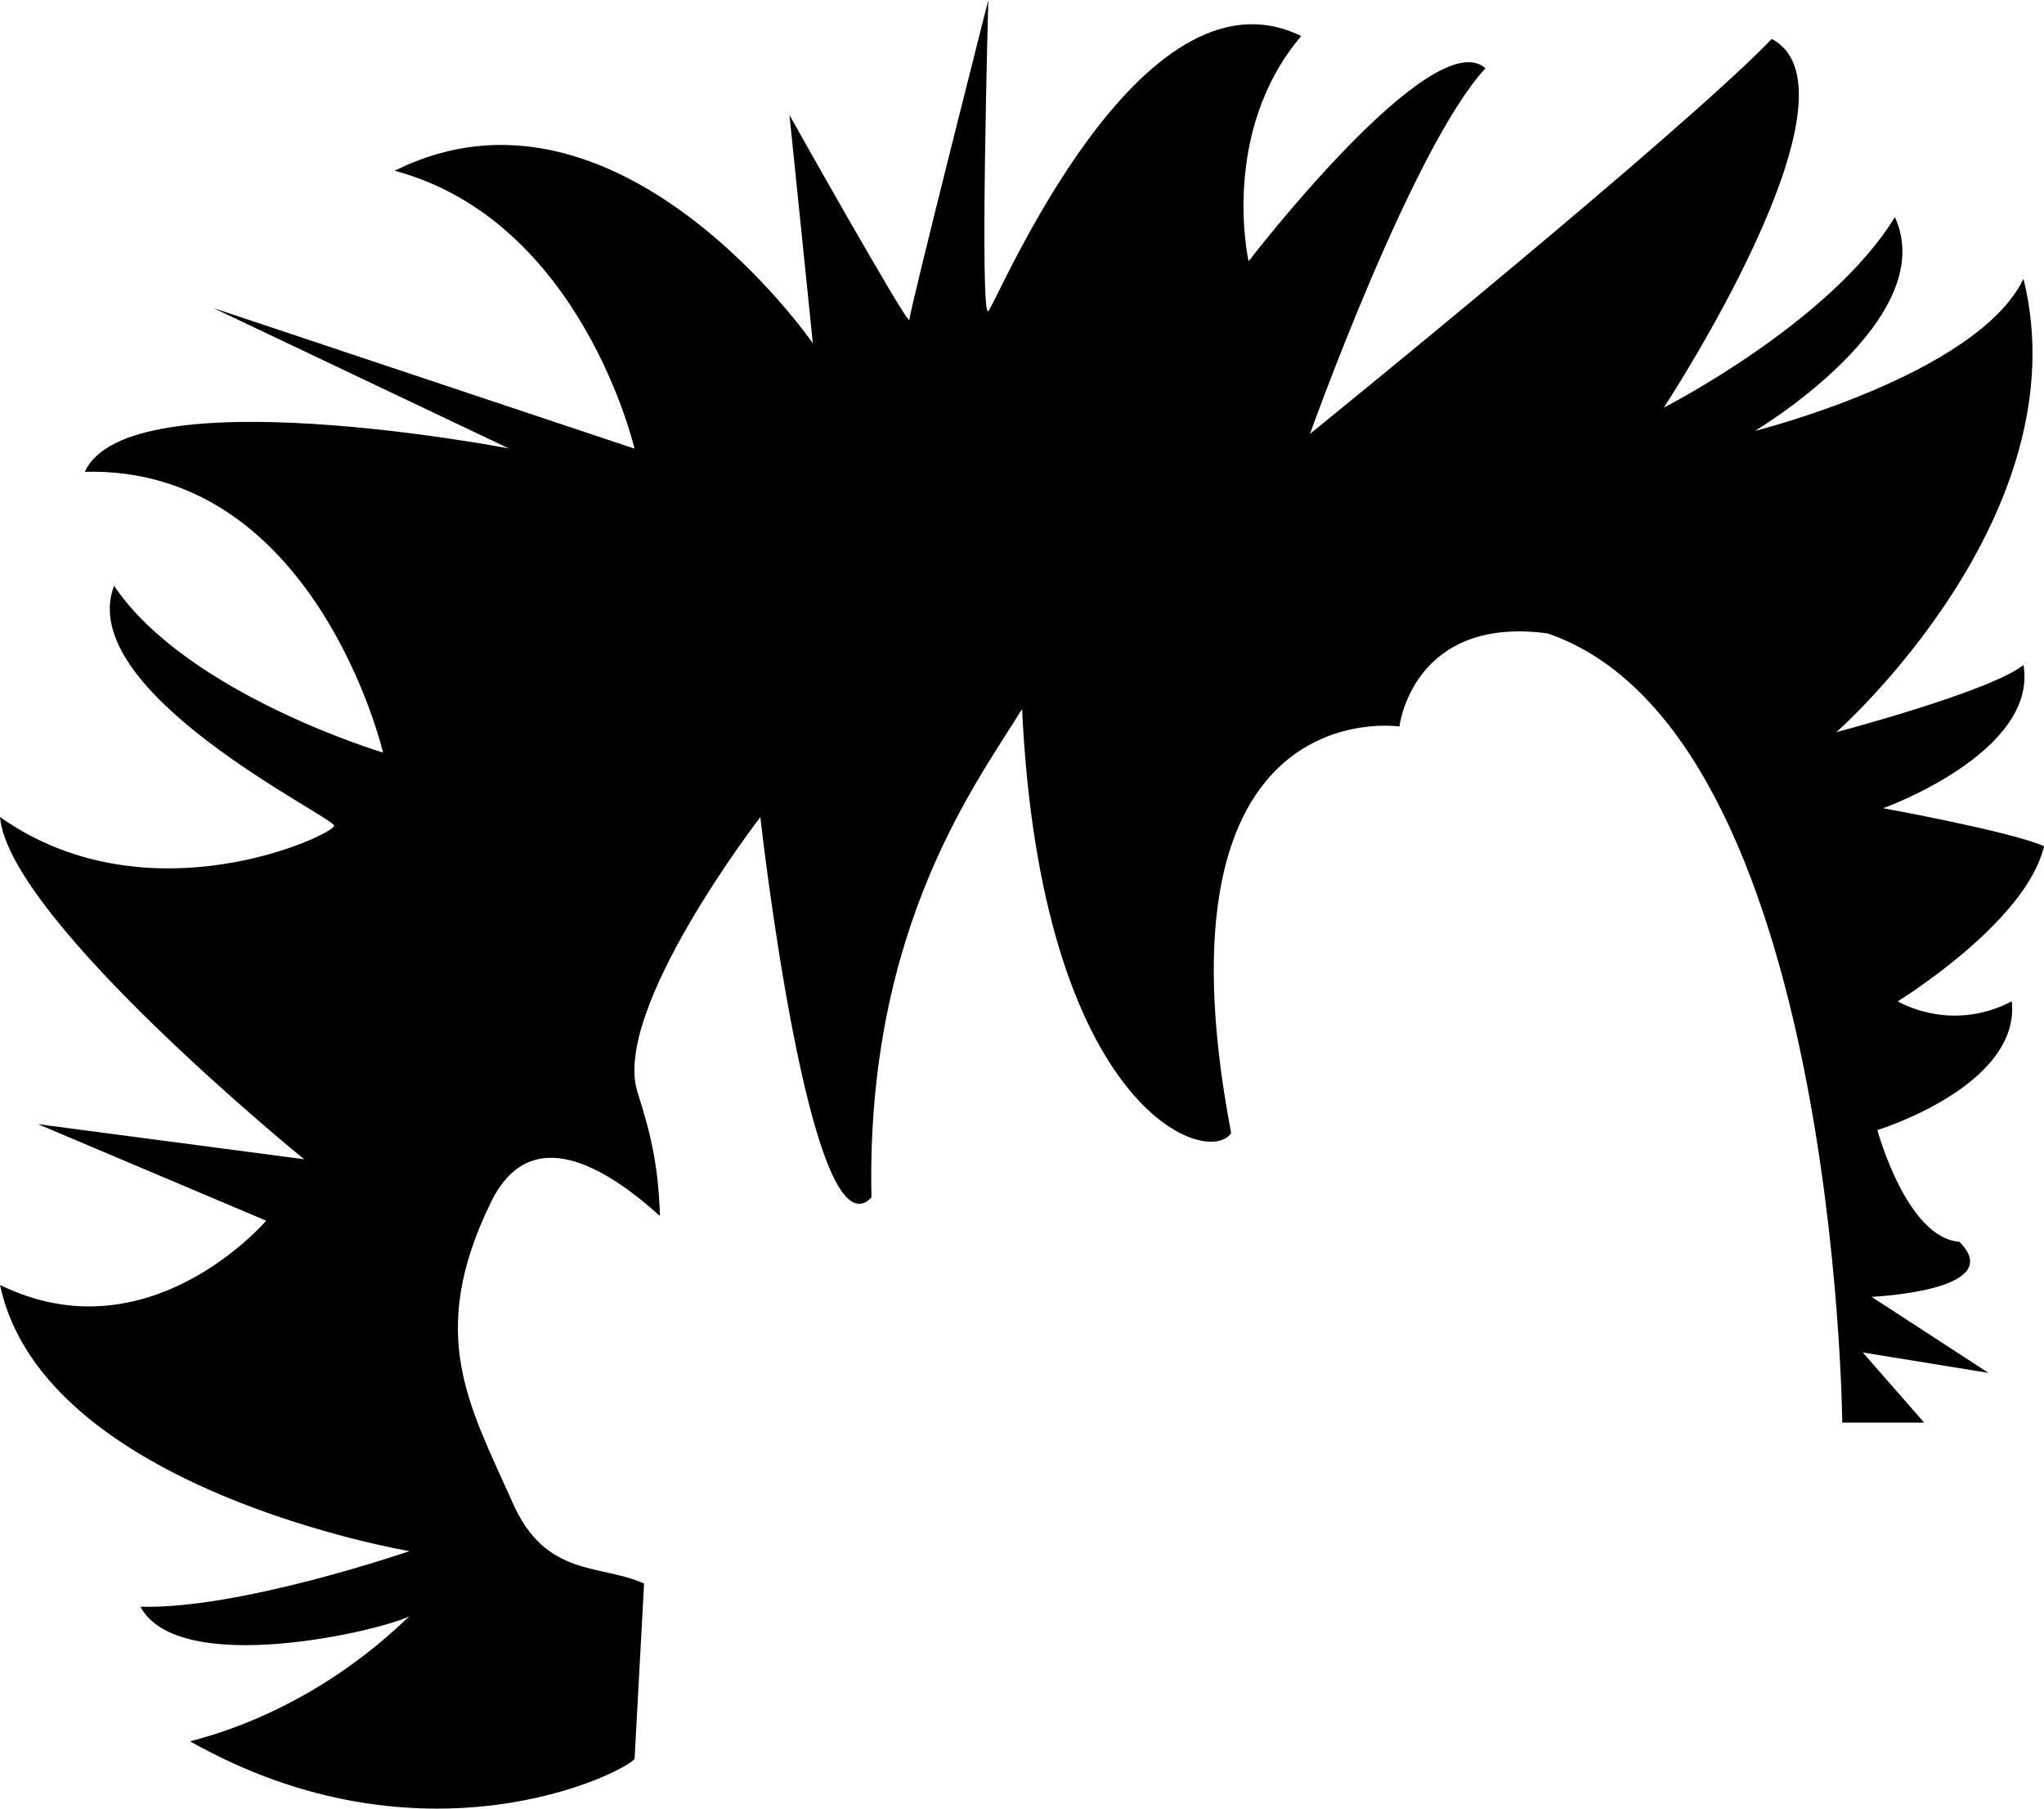
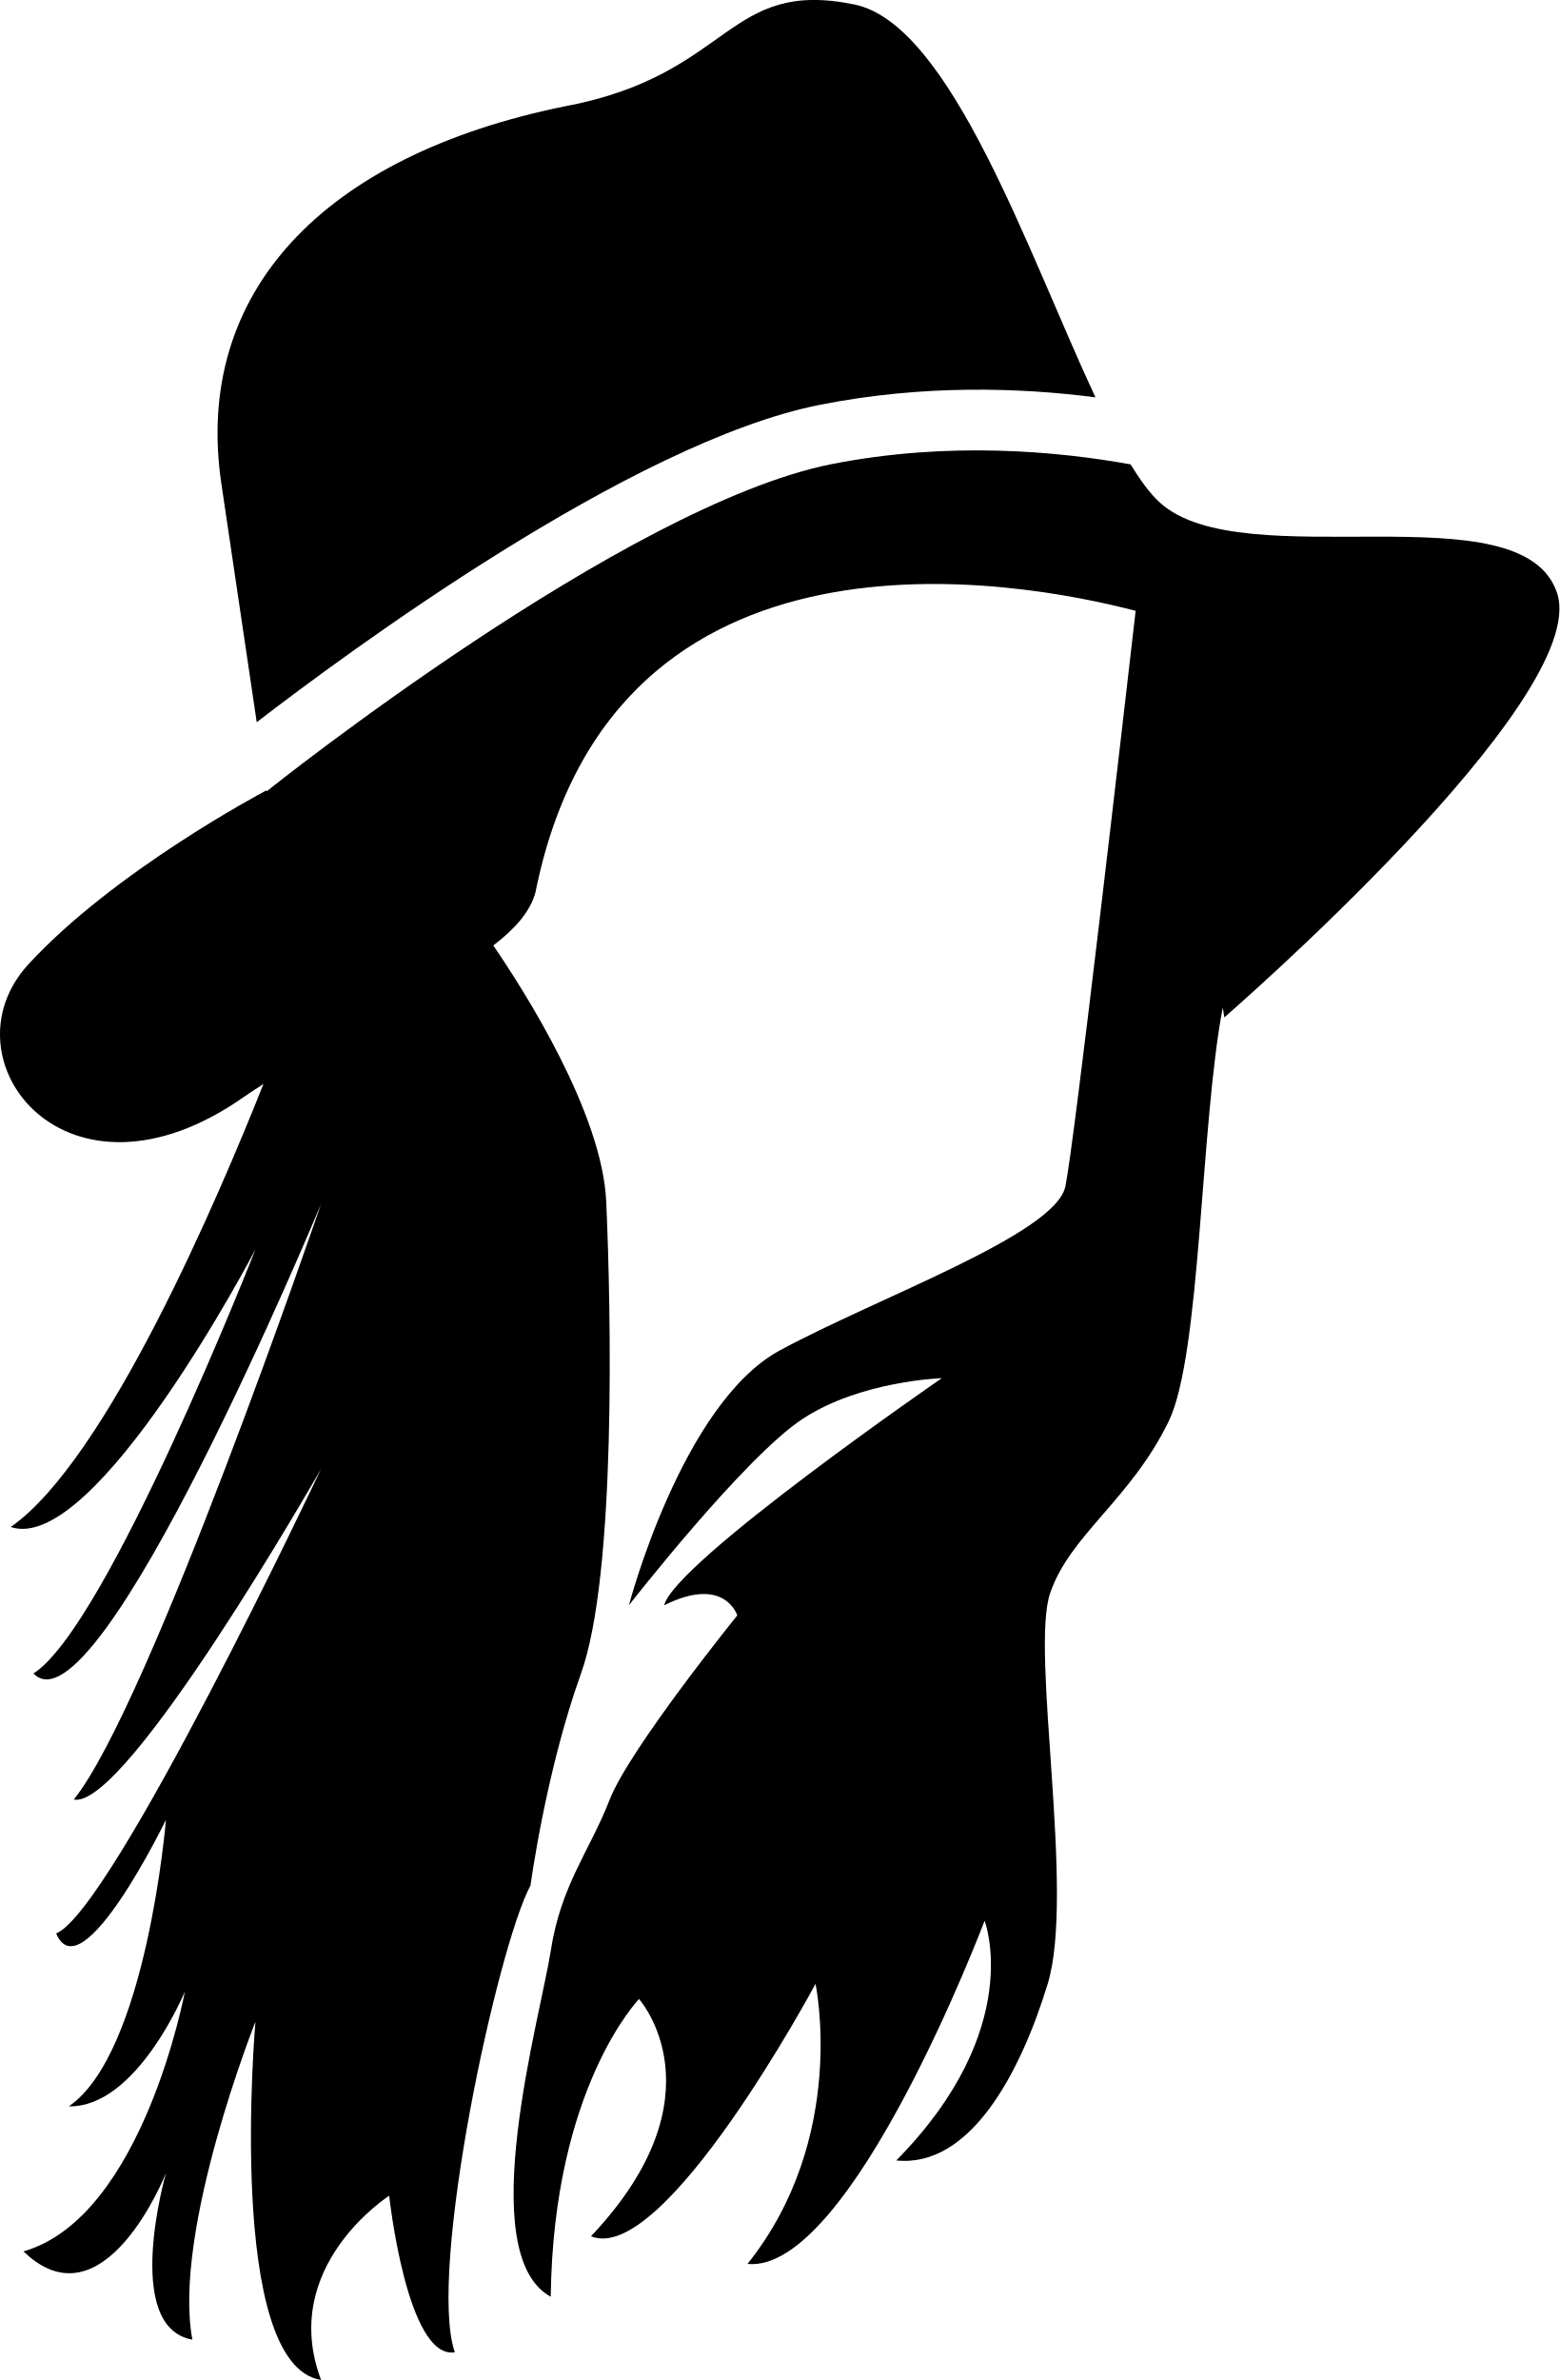
- <svg xmlns="http://www.w3.org/2000/svg" version="1.1" id="Layer_1" x="0px" y="0px" width="31.418px" height="27.792px" viewBox="0 0 31.418 27.792" style="enable-background:new 0 0 31.418 27.792;" xml:space="preserve">
-   <path d="M30.923,15.387c-0.944,0.494-1.753,0-1.753,0s1.978-1.214,2.248-2.383c-0.495-0.225-2.472-0.584-2.472-0.584  s2.382-0.854,2.157-2.202c-0.494,0.404-2.876,1.033-2.876,1.033s3.775-3.325,2.876-6.966c-0.719,1.482-4.129,2.337-4.129,2.337  s2.871-1.708,2.152-3.287c-0.989,1.624-3.551,2.928-3.551,2.928s3.191-4.854,1.659-5.664c-1.435,1.483-7.098,6.068-7.098,6.068  s1.573-4.405,2.697-5.618c-0.809-0.72-3.641,2.966-3.641,2.966s-0.45-1.978,0.809-3.461c-2.485-1.218-4.674,4.091-4.81,4.226  c-0.135,0.135,0-4.779,0-4.779s-1.213,4.779-1.213,4.914s-1.843-3.146-1.843-3.146l0.359,3.506c0,0-3.011-4.359-6.427-2.651  c2.876,0.771,3.686,4.27,3.686,4.27L3.281,4.734l4.54,2.157c0,0-5.843-1.124-6.517,0.359c3.551-0.09,4.584,4.315,4.584,4.315  s-3.011-0.899-4.135-2.563c-0.621,1.63,3.383,3.552,3.383,3.687S2.292,14.173,0,12.555c0.135,1.573,4.675,5.259,4.675,5.259  l-4.09-0.539l3.506,1.483c0,0-1.798,2.112-4.09,0.988c0.661,3.146,6.292,4.09,6.292,4.09s-2.607,0.899-4.135,0.854  c0.596,1.107,3.734,0.359,4.134,0.146c-0.239,0.224-1.435,1.42-3.37,1.923c3.582,2.022,6.652,0.494,6.832,0.27  c0,0,0.064-1.186,0.146-2.695c-0.679-0.305-1.508-0.088-2.019-1.238c-0.667-1.5-1.333-2.583-0.333-4.625  c0.61-1.246,1.762-0.536,2.596,0.215c-0.023-0.724-0.122-1.21-0.345-1.903c-0.404-1.259,1.888-4.226,1.888-4.226  s0.764,6.832,1.708,5.844c-0.09-4.181,1.659-6.424,2.315-7.507c0.292,6.158,2.854,7.057,3.214,6.518  c-1.304-6.832,2.586-6.248,2.586-6.248s0.2-1.708,2.277-1.431c4.44,1.521,4.53,12.128,4.53,12.128h1.259l-0.944-1.078l1.933,0.314  l-1.798-1.169c0,0,2.112-0.09,1.348-0.847c-0.809-0.058-1.258-1.715-1.258-1.715S31.058,16.689,30.923,15.387z" />
+ <svg xmlns="http://www.w3.org/2000/svg" version="1.1" id="Layer_1" x="0px" y="0px" width="20.908px" height="31.903px" viewBox="0 0 20.908 31.903" style="enable-background:new 0 0 20.908 31.903;" xml:space="preserve">
+   <g>
+     <path d="M3.442,9.681c1.195-0.921,5.024-3.752,7.547-4.254c1.397-0.277,2.698-0.23,3.698-0.101   c-0.905-1.937-1.936-4.999-3.232-5.266C9.73-0.294,9.817,1.004,7.574,1.425c-3.247,0.66-4.985,2.503-4.606,5.059   C3.176,7.887,3.337,8.973,3.442,9.681z" />
+     <path d="M20.878,7.955c-0.456-1.421-4.211-0.203-5.327-1.218c-0.129-0.116-0.26-0.296-0.392-0.512   c-0.973-0.176-2.439-0.314-4.012-0.003c-2.764,0.55-7.523,4.345-7.57,4.384l-0.008-0.01c-0.074,0.04-2.045,1.087-3.188,2.33   c-1.168,1.27,0.506,3.451,2.892,1.776c0.088-0.062,0.171-0.112,0.259-0.171c-0.598,1.505-2.1,5.039-3.388,5.938   c1.134,0.382,3.281-3.721,3.281-3.721s-1.984,5.053-2.976,5.684c0.863,0.912,3.855-6.292,3.855-6.292s-2.301,6.731-3.315,7.982   c0.702,0.147,3.315-4.431,3.315-4.431S1.51,25.61,0.753,25.917c0.339,0.811,1.472-1.523,1.472-1.523s-0.258,3.125-1.302,3.841   c0.913,0.017,1.556-1.54,1.556-1.54s-0.563,3.026-2.164,3.484c1.081,1.047,1.91-1.049,1.91-1.049s-0.592,2.063,0.354,2.232   c-0.27-1.455,0.846-4.262,0.846-4.262s-0.405,4.6,0.88,4.803c-0.574-1.521,0.913-2.47,0.913-2.47s0.238,2.2,0.88,2.099   c-0.372-1.084,0.574-5.447,1.015-6.259c0,0,0.203-1.522,0.677-2.841c0.473-1.32,0.404-4.838,0.338-6.326   c-0.054-1.184-1.091-2.814-1.514-3.432c0.287-0.221,0.491-0.445,0.565-0.711c1.041-5.199,6.479-4.184,8.047-3.775   c-0.166,1.445-0.824,7.156-0.942,7.716c-0.136,0.642-2.518,1.488-3.829,2.198c-1.313,0.711-2.023,3.416-2.023,3.416   s1.555-1.995,2.335-2.502c0.777-0.508,1.86-0.542,1.86-0.542s-3.585,2.47-3.722,3.044c0.813-0.406,0.98,0.136,0.98,0.136   s-1.444,1.786-1.711,2.47c-0.266,0.684-0.656,1.148-0.79,2.028c-0.137,0.88-1.049,4.06,0,4.635   c0.034-2.808,1.184-3.991,1.184-3.991s1.149,1.285-0.644,3.18c0.98,0.406,3.01-3.383,3.01-3.383s0.44,2.063-0.912,3.754   c1.387,0.137,3.179-4.6,3.179-4.6s0.557,1.446-1.184,3.213c0.981,0.102,1.658-1.15,2.03-2.367c0.371-1.218-0.237-4.465,0.034-5.242   c0.269-0.779,1.081-1.253,1.589-2.301c0.432-0.893,0.422-3.963,0.724-5.545l0.021,0.133C16.414,13.638,21.335,9.376,20.878,7.955z" />
+   </g>
  <g>
</g>
  <g>
</g>
  <g>
</g>
  <g>
</g>
  <g>
</g>
  <g>
</g>
  <g>
</g>
  <g>
</g>
  <g>
</g>
  <g>
</g>
  <g>
</g>
  <g>
</g>
  <g>
</g>
  <g>
</g>
  <g>
</g>
</svg>
